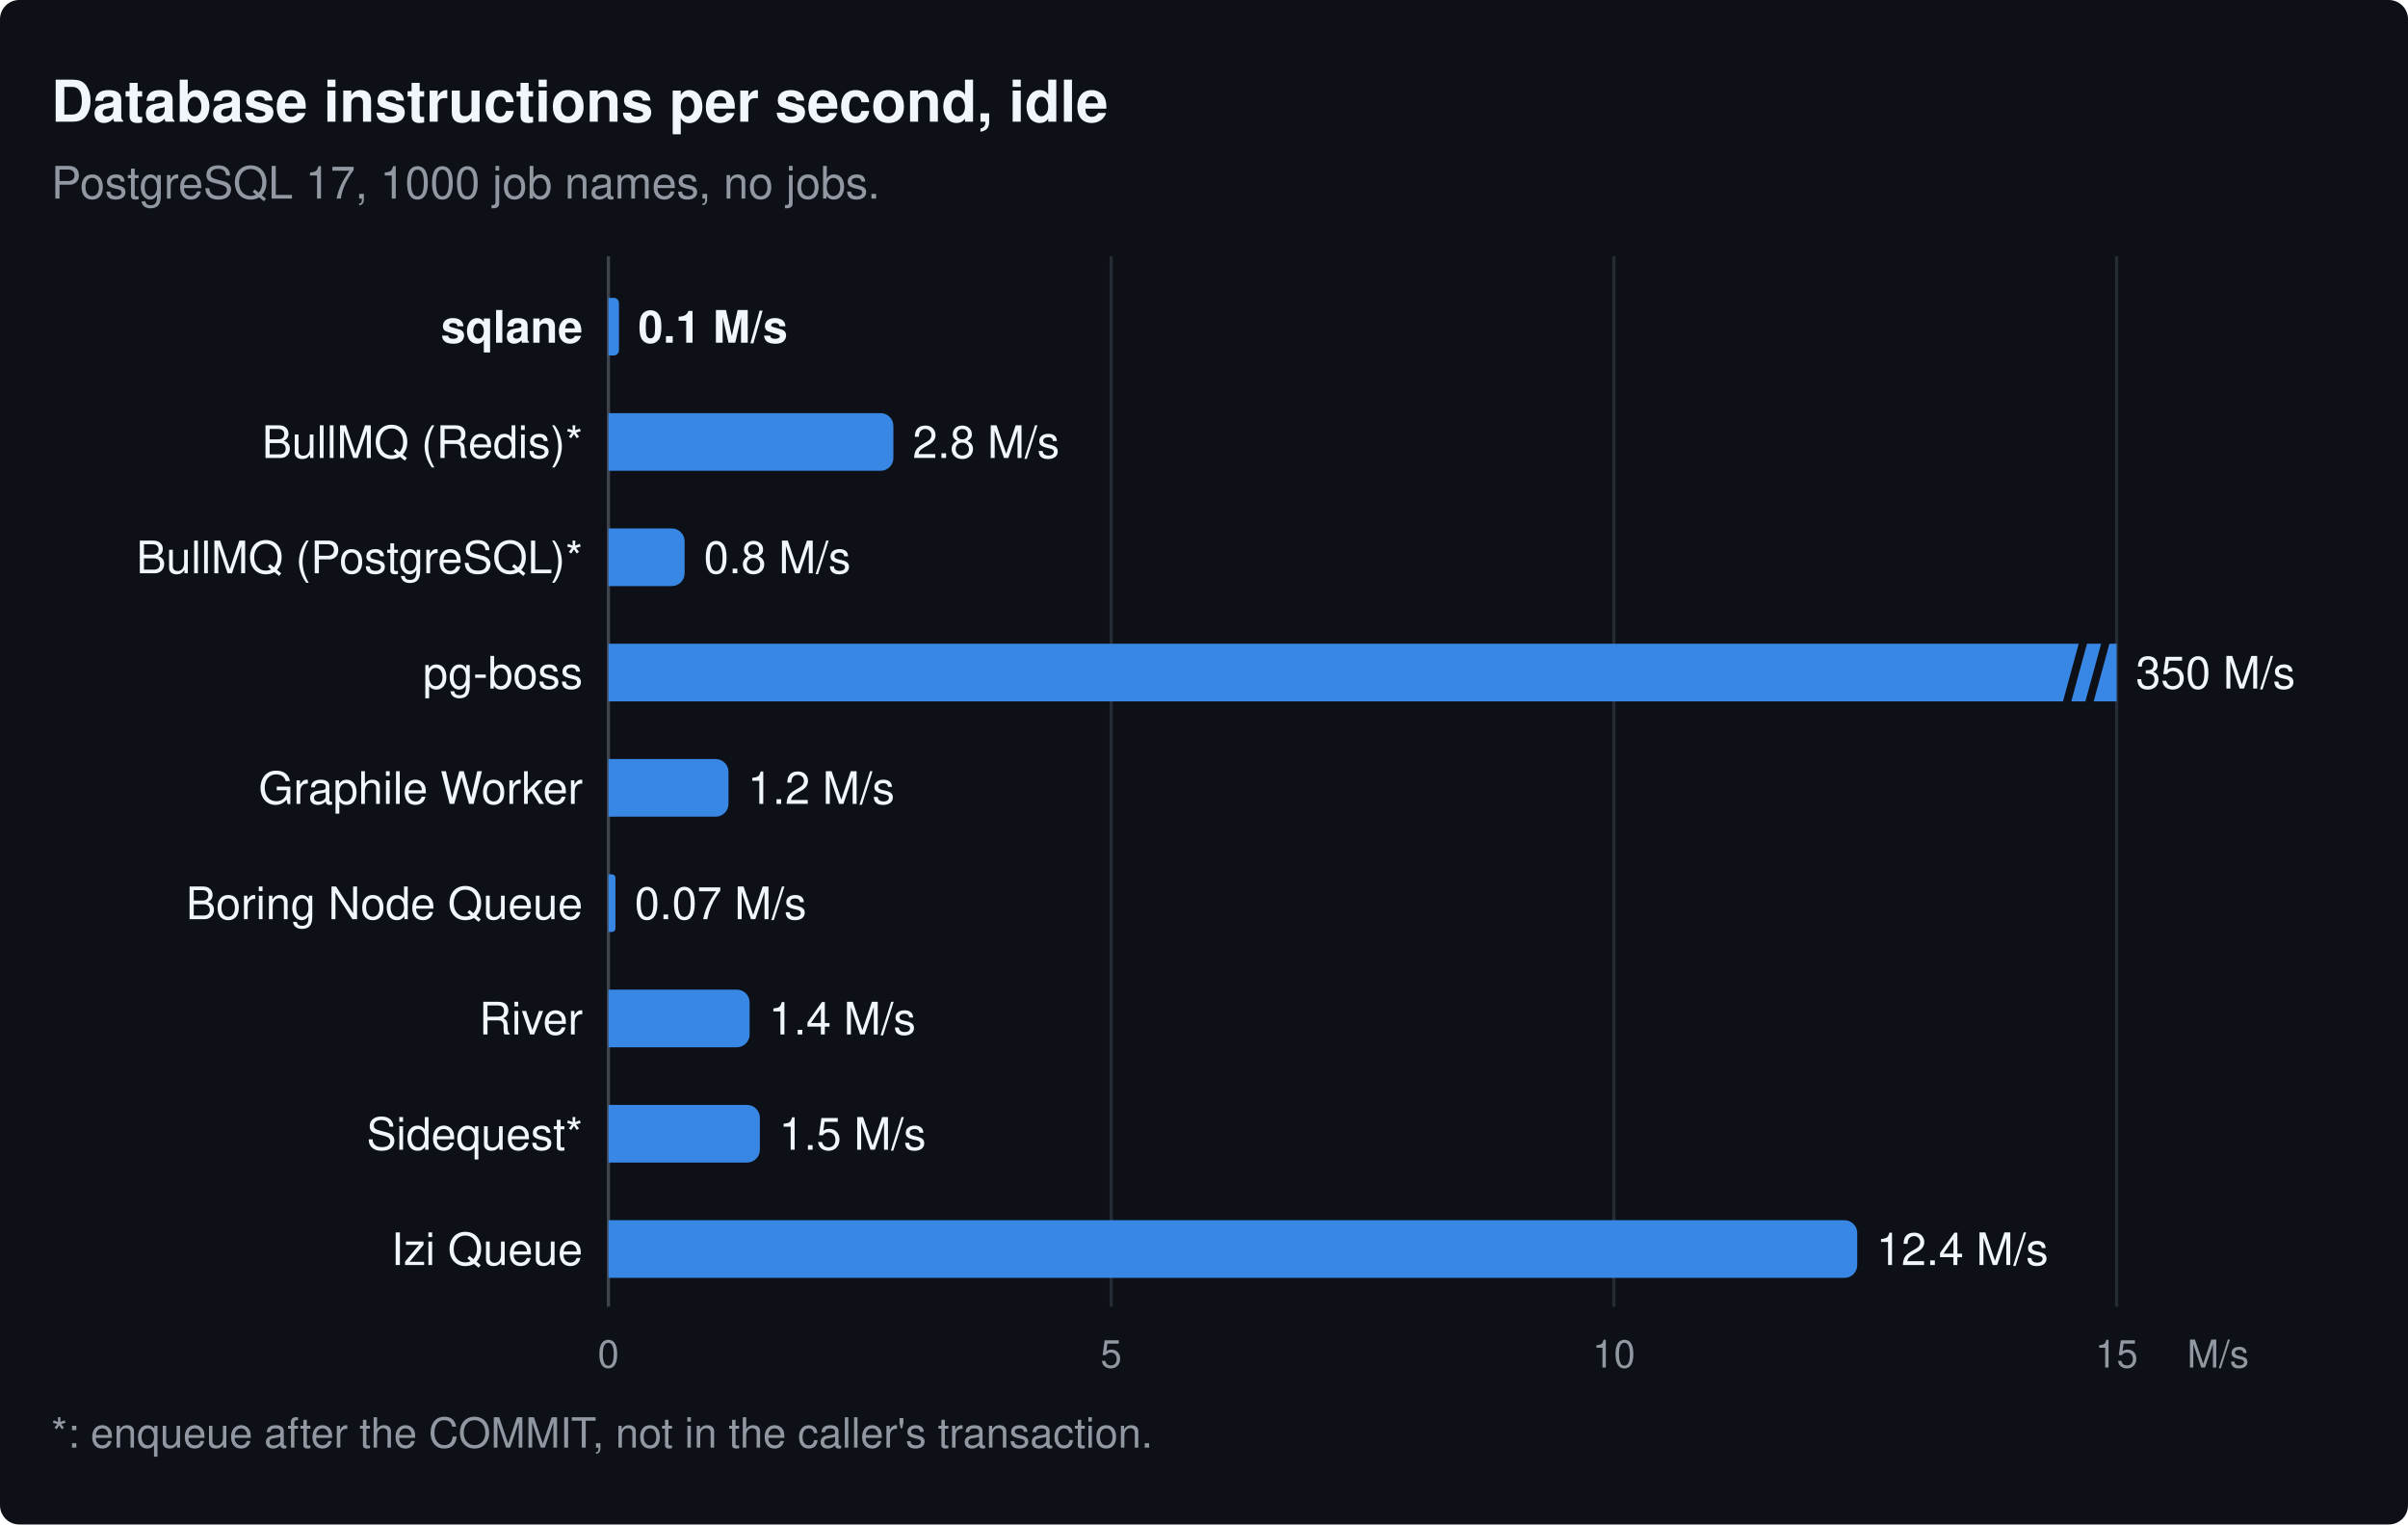
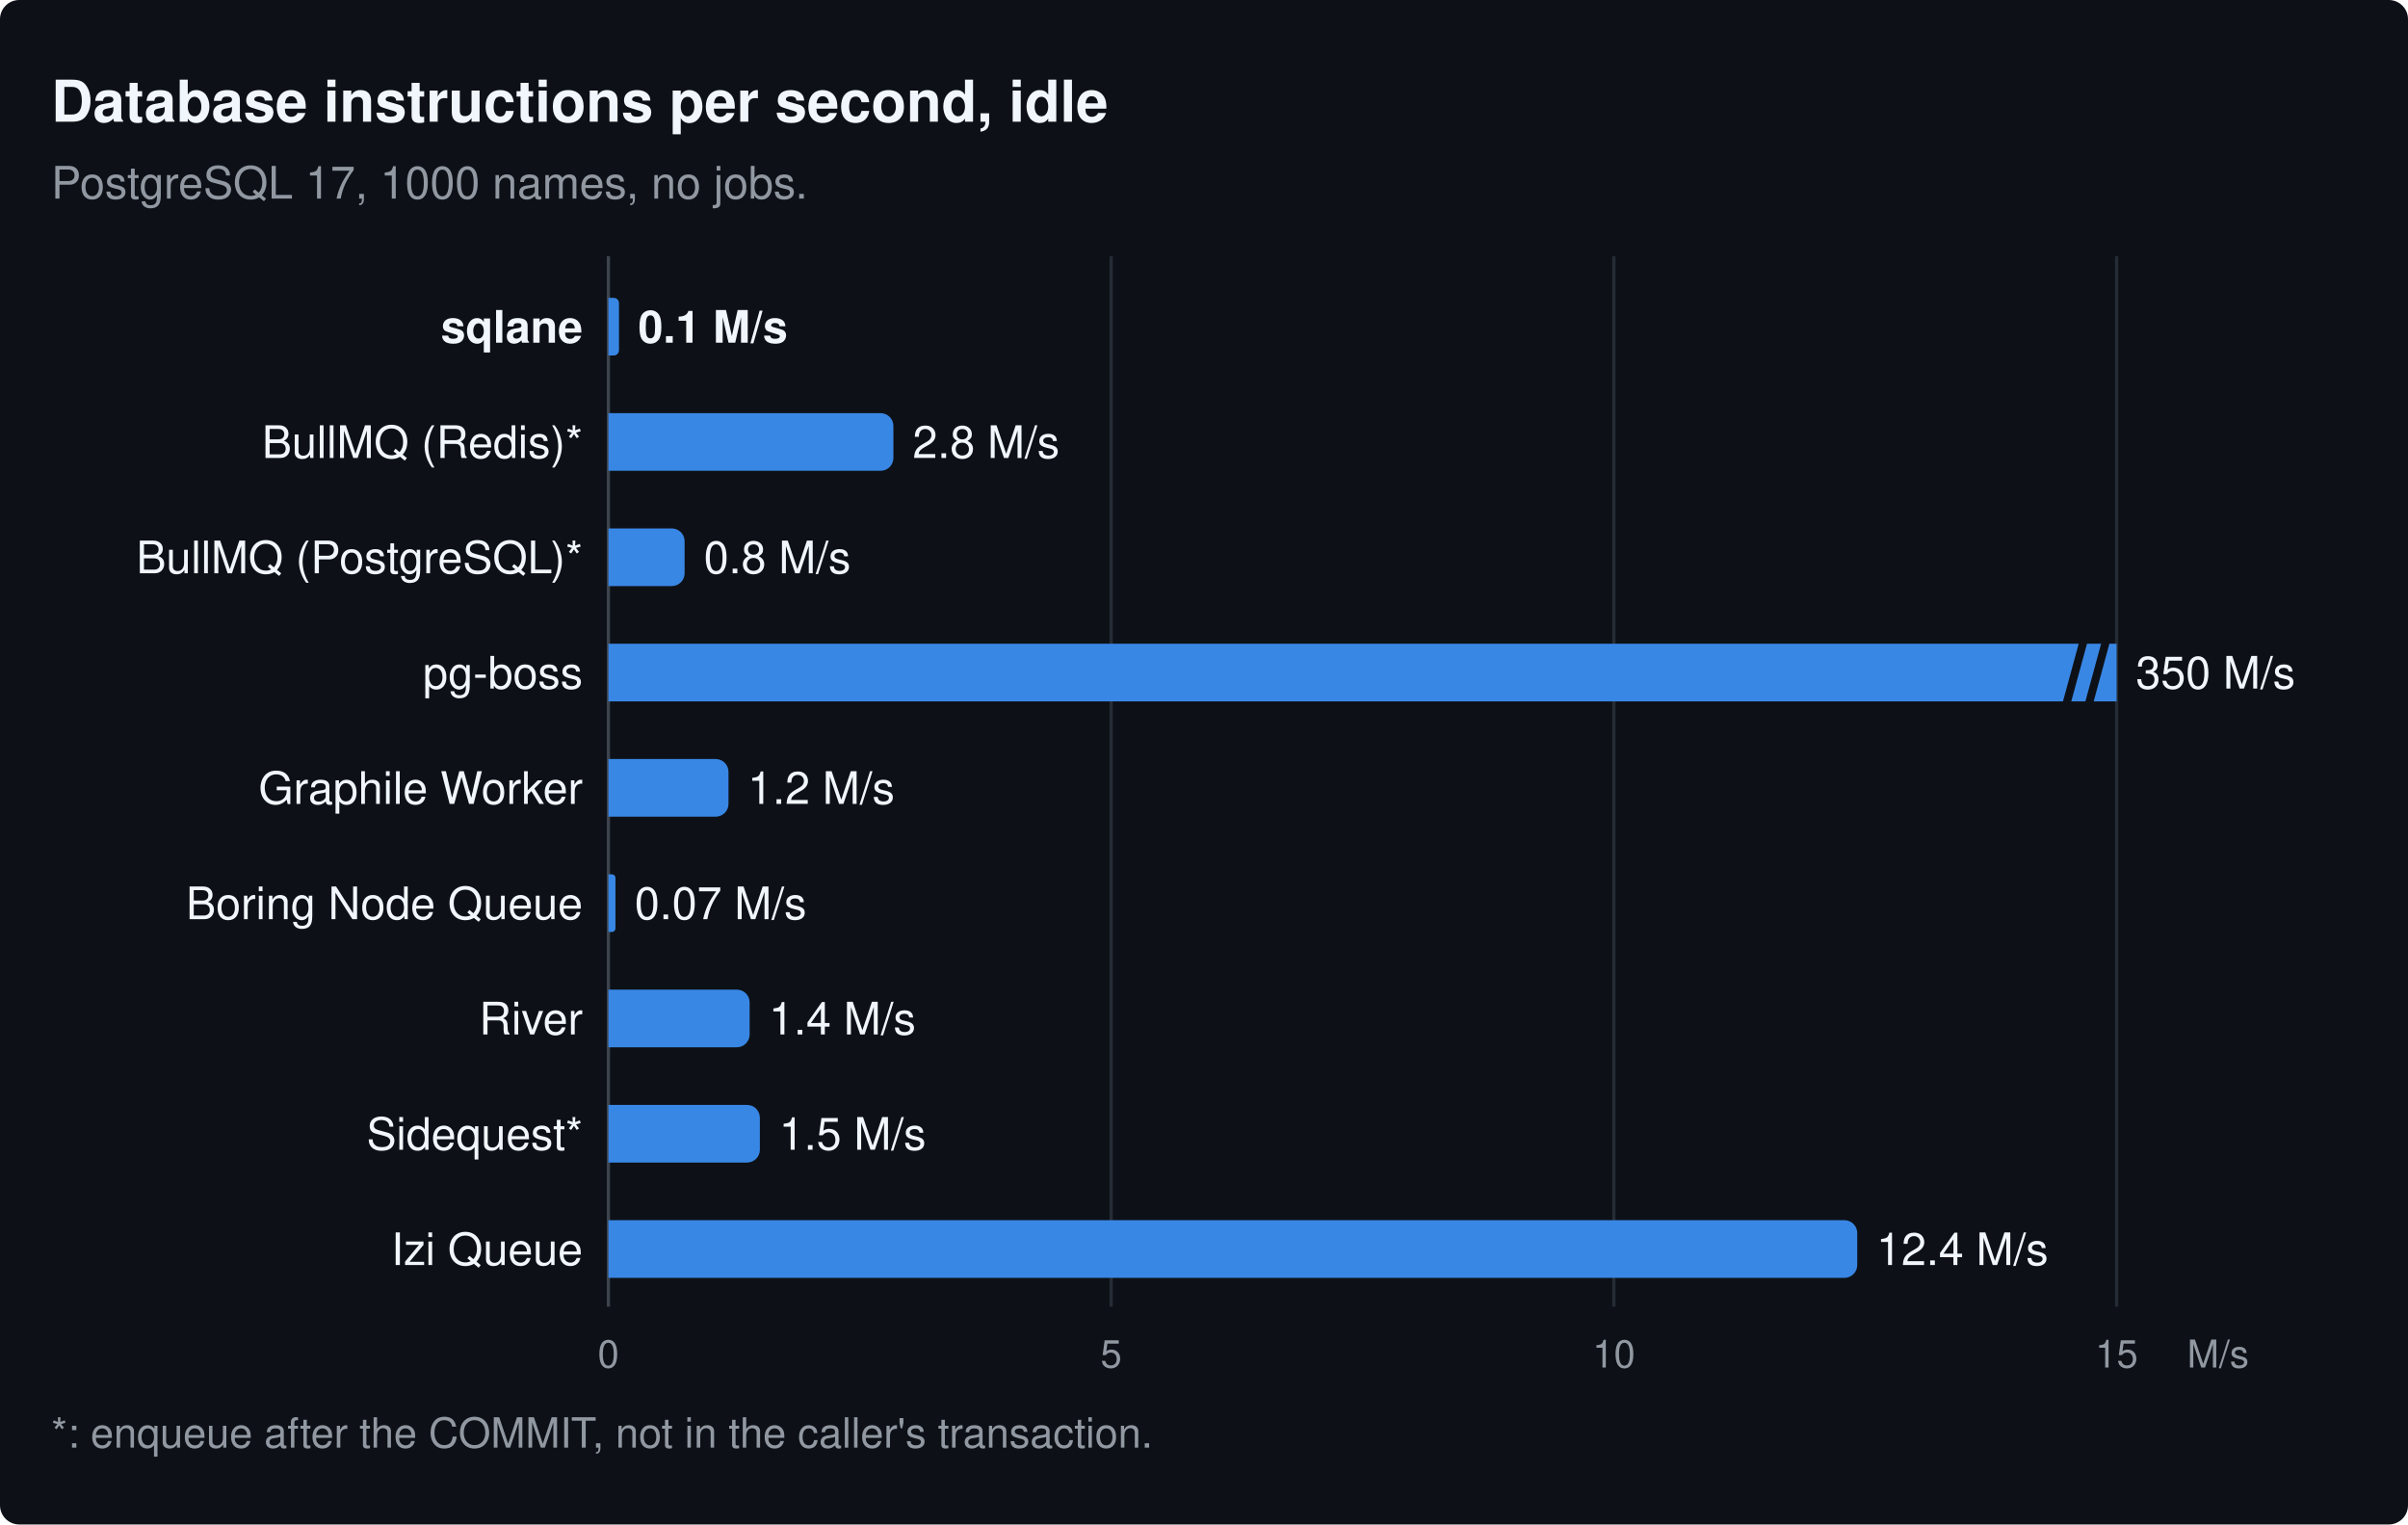
<svg xmlns="http://www.w3.org/2000/svg" width="752" height="476" viewBox="0 0 752 476" font-family="-apple-system, BlinkMacSystemFont, 'Segoe UI', Helvetica, Arial, sans-serif" role="img" aria-label="Database instructions per second, idle">
  <rect width="752" height="476" rx="6" fill="#0d1117" />
  <g transform="translate(16 16)">
    <text x="0" y="22" font-size="18" font-weight="600" fill="#f0f6fc">Database instructions per second, idle</text>
-     <text x="0" y="46" font-size="14" fill="#9198a1">PostgreSQL 17, 1000 job names, no jobs.</text>
+     <text x="0" y="46" font-size="14" fill="#9198a1">PostgreSQL 17, 1000 names, no jobs.</text>
    <line x1="174.0" y1="64" x2="174.0" y2="392" stroke="#3d444d" />
    <text x="174.0" y="411" font-size="12" fill="#9198a1" text-anchor="middle">0</text>
    <line x1="331.0" y1="64" x2="331.0" y2="392" stroke="#262c36" />
    <text x="331.0" y="411" font-size="12" fill="#9198a1" text-anchor="middle">5</text>
    <line x1="488.0" y1="64" x2="488.0" y2="392" stroke="#262c36" />
    <text x="488.0" y="411" font-size="12" fill="#9198a1" text-anchor="middle">10</text>
    <line x1="645.0" y1="64" x2="645.0" y2="392" stroke="#262c36" />
    <text x="645.0" y="411" font-size="12" fill="#9198a1" text-anchor="middle">15</text>
    <text x="667" y="411" font-size="12" fill="#9198a1">M/s</text>
    <text x="0" y="436" font-size="13" fill="#9198a1">*: enqueue after the COMMIT, not in the caller's transaction.</text>
    <text x="166" y="91" font-size="14" fill="#f0f6fc" text-anchor="end" font-weight="600">sqlane</text>
    <path d="M174,77H175.6A1.644,1.644 0 0 1 177.3,78.644V93.356A1.644,1.644 0 0 1 175.6,95H174Z" fill="#3987e5" />
    <text x="183.3" y="91" font-size="14" fill="#f0f6fc" font-weight="600">0.1 M/s</text>
    <text x="166" y="127" font-size="14" fill="#f0f6fc" text-anchor="end">BullMQ (Redis)*</text>
    <path d="M174,113H259.0A4,4 0 0 1 263.0,117V127A4,4 0 0 1 259.0,131H174Z" fill="#3987e5" />
    <text x="269.0" y="127" font-size="14" fill="#f0f6fc">2.8 M/s</text>
    <text x="166" y="163" font-size="14" fill="#f0f6fc" text-anchor="end">BullMQ (PostgreSQL)*</text>
    <path d="M174,149H193.8A4,4 0 0 1 197.8,153V163A4,4 0 0 1 193.8,167H174Z" fill="#3987e5" />
    <text x="203.8" y="163" font-size="14" fill="#f0f6fc">0.8 M/s</text>
    <text x="166" y="199" font-size="14" fill="#f0f6fc" text-anchor="end">pg-boss</text>
    <rect x="174" y="185" width="471.0" height="18" fill="#3987e5" />
    <path d="M629.0,205l6,-22" stroke="#0d1117" stroke-width="2.5" />
    <path d="M636.0,205l6,-22" stroke="#0d1117" stroke-width="2.5" />
    <text x="651.0" y="199" font-size="14" fill="#f0f6fc">350 M/s</text>
    <text x="166" y="235" font-size="14" fill="#f0f6fc" text-anchor="end">Graphile Worker</text>
    <path d="M174,221H207.5A4,4 0 0 1 211.5,225V235A4,4 0 0 1 207.5,239H174Z" fill="#3987e5" />
    <text x="217.5" y="235" font-size="14" fill="#f0f6fc">1.2 M/s</text>
    <text x="166" y="271" font-size="14" fill="#f0f6fc" text-anchor="end">Boring Node Queue</text>
    <path d="M174,257H175.1A1.086,1.086 0 0 1 176.2,258.086V273.914A1.086,1.086 0 0 1 175.1,275H174Z" fill="#3987e5" />
    <text x="182.2" y="271" font-size="14" fill="#f0f6fc">0.07 M/s</text>
    <text x="166" y="307" font-size="14" fill="#f0f6fc" text-anchor="end">River</text>
    <path d="M174,293H214.1A4,4 0 0 1 218.1,297V307A4,4 0 0 1 214.1,311H174Z" fill="#3987e5" />
    <text x="224.1" y="307" font-size="14" fill="#f0f6fc">1.4 M/s</text>
    <text x="166" y="343" font-size="14" fill="#f0f6fc" text-anchor="end">Sidequest*</text>
    <path d="M174,329H217.3A4,4 0 0 1 221.3,333V343A4,4 0 0 1 217.3,347H174Z" fill="#3987e5" />
    <text x="227.3" y="343" font-size="14" fill="#f0f6fc">1.5 M/s</text>
    <text x="166" y="379" font-size="14" fill="#f0f6fc" text-anchor="end">Izi Queue</text>
    <path d="M174,365H560.0A4,4 0 0 1 564.0,369V379A4,4 0 0 1 560.0,383H174Z" fill="#3987e5" />
    <text x="570.0" y="379" font-size="14" fill="#f0f6fc">12.4 M/s</text>
  </g>
</svg>
